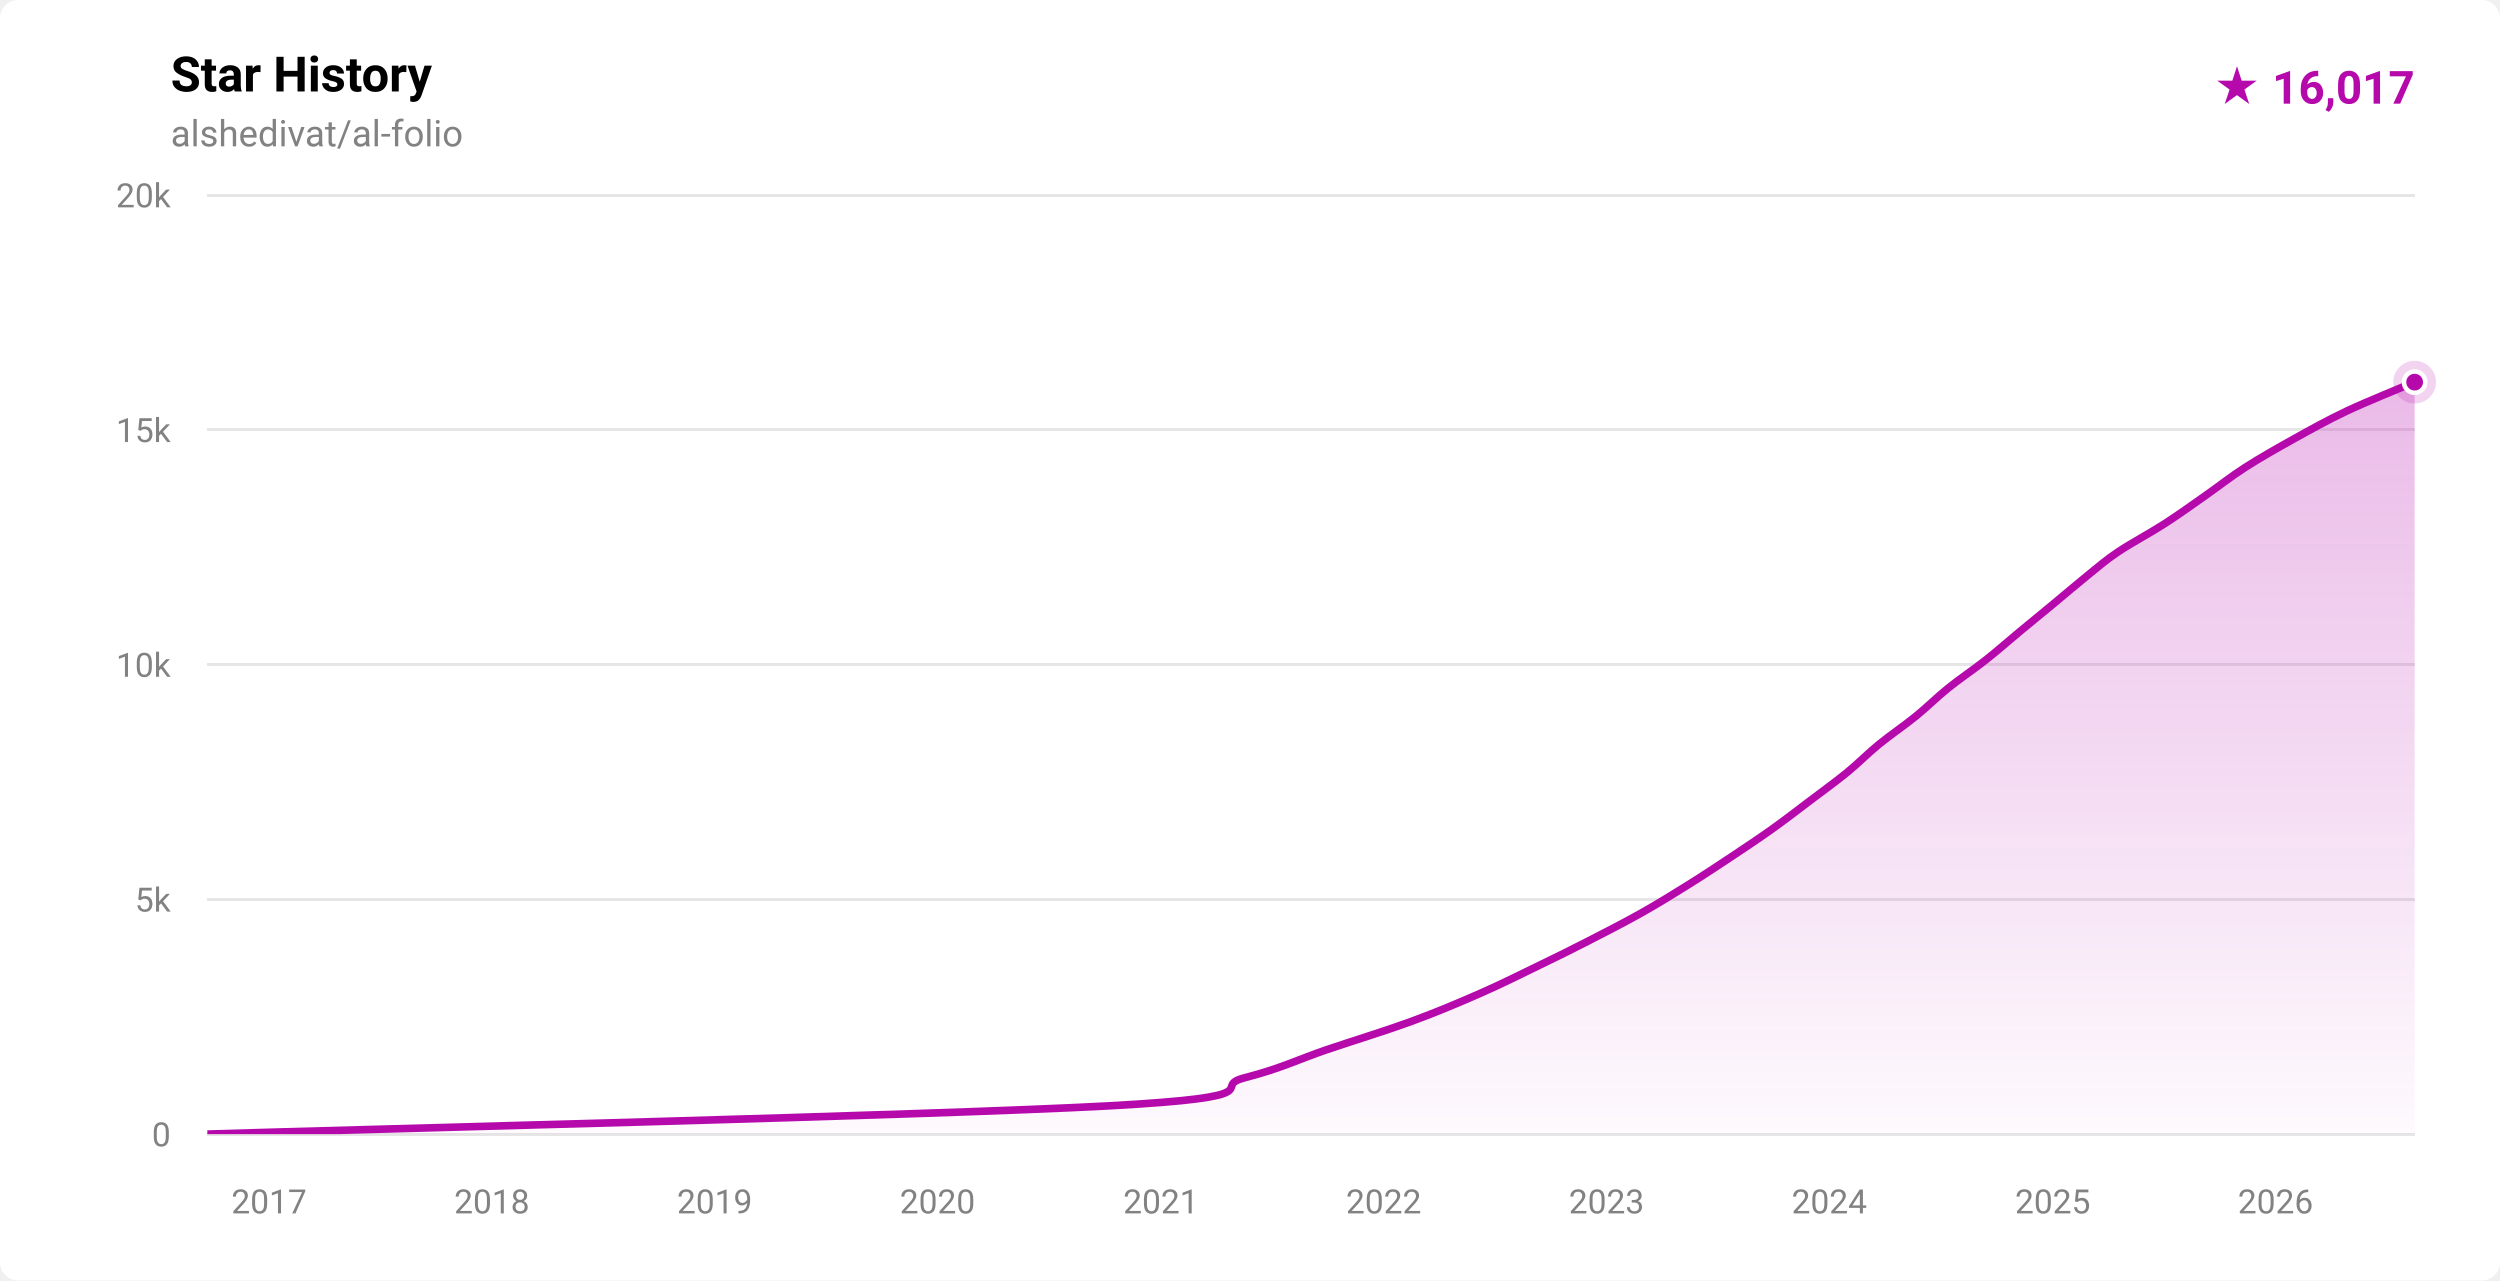
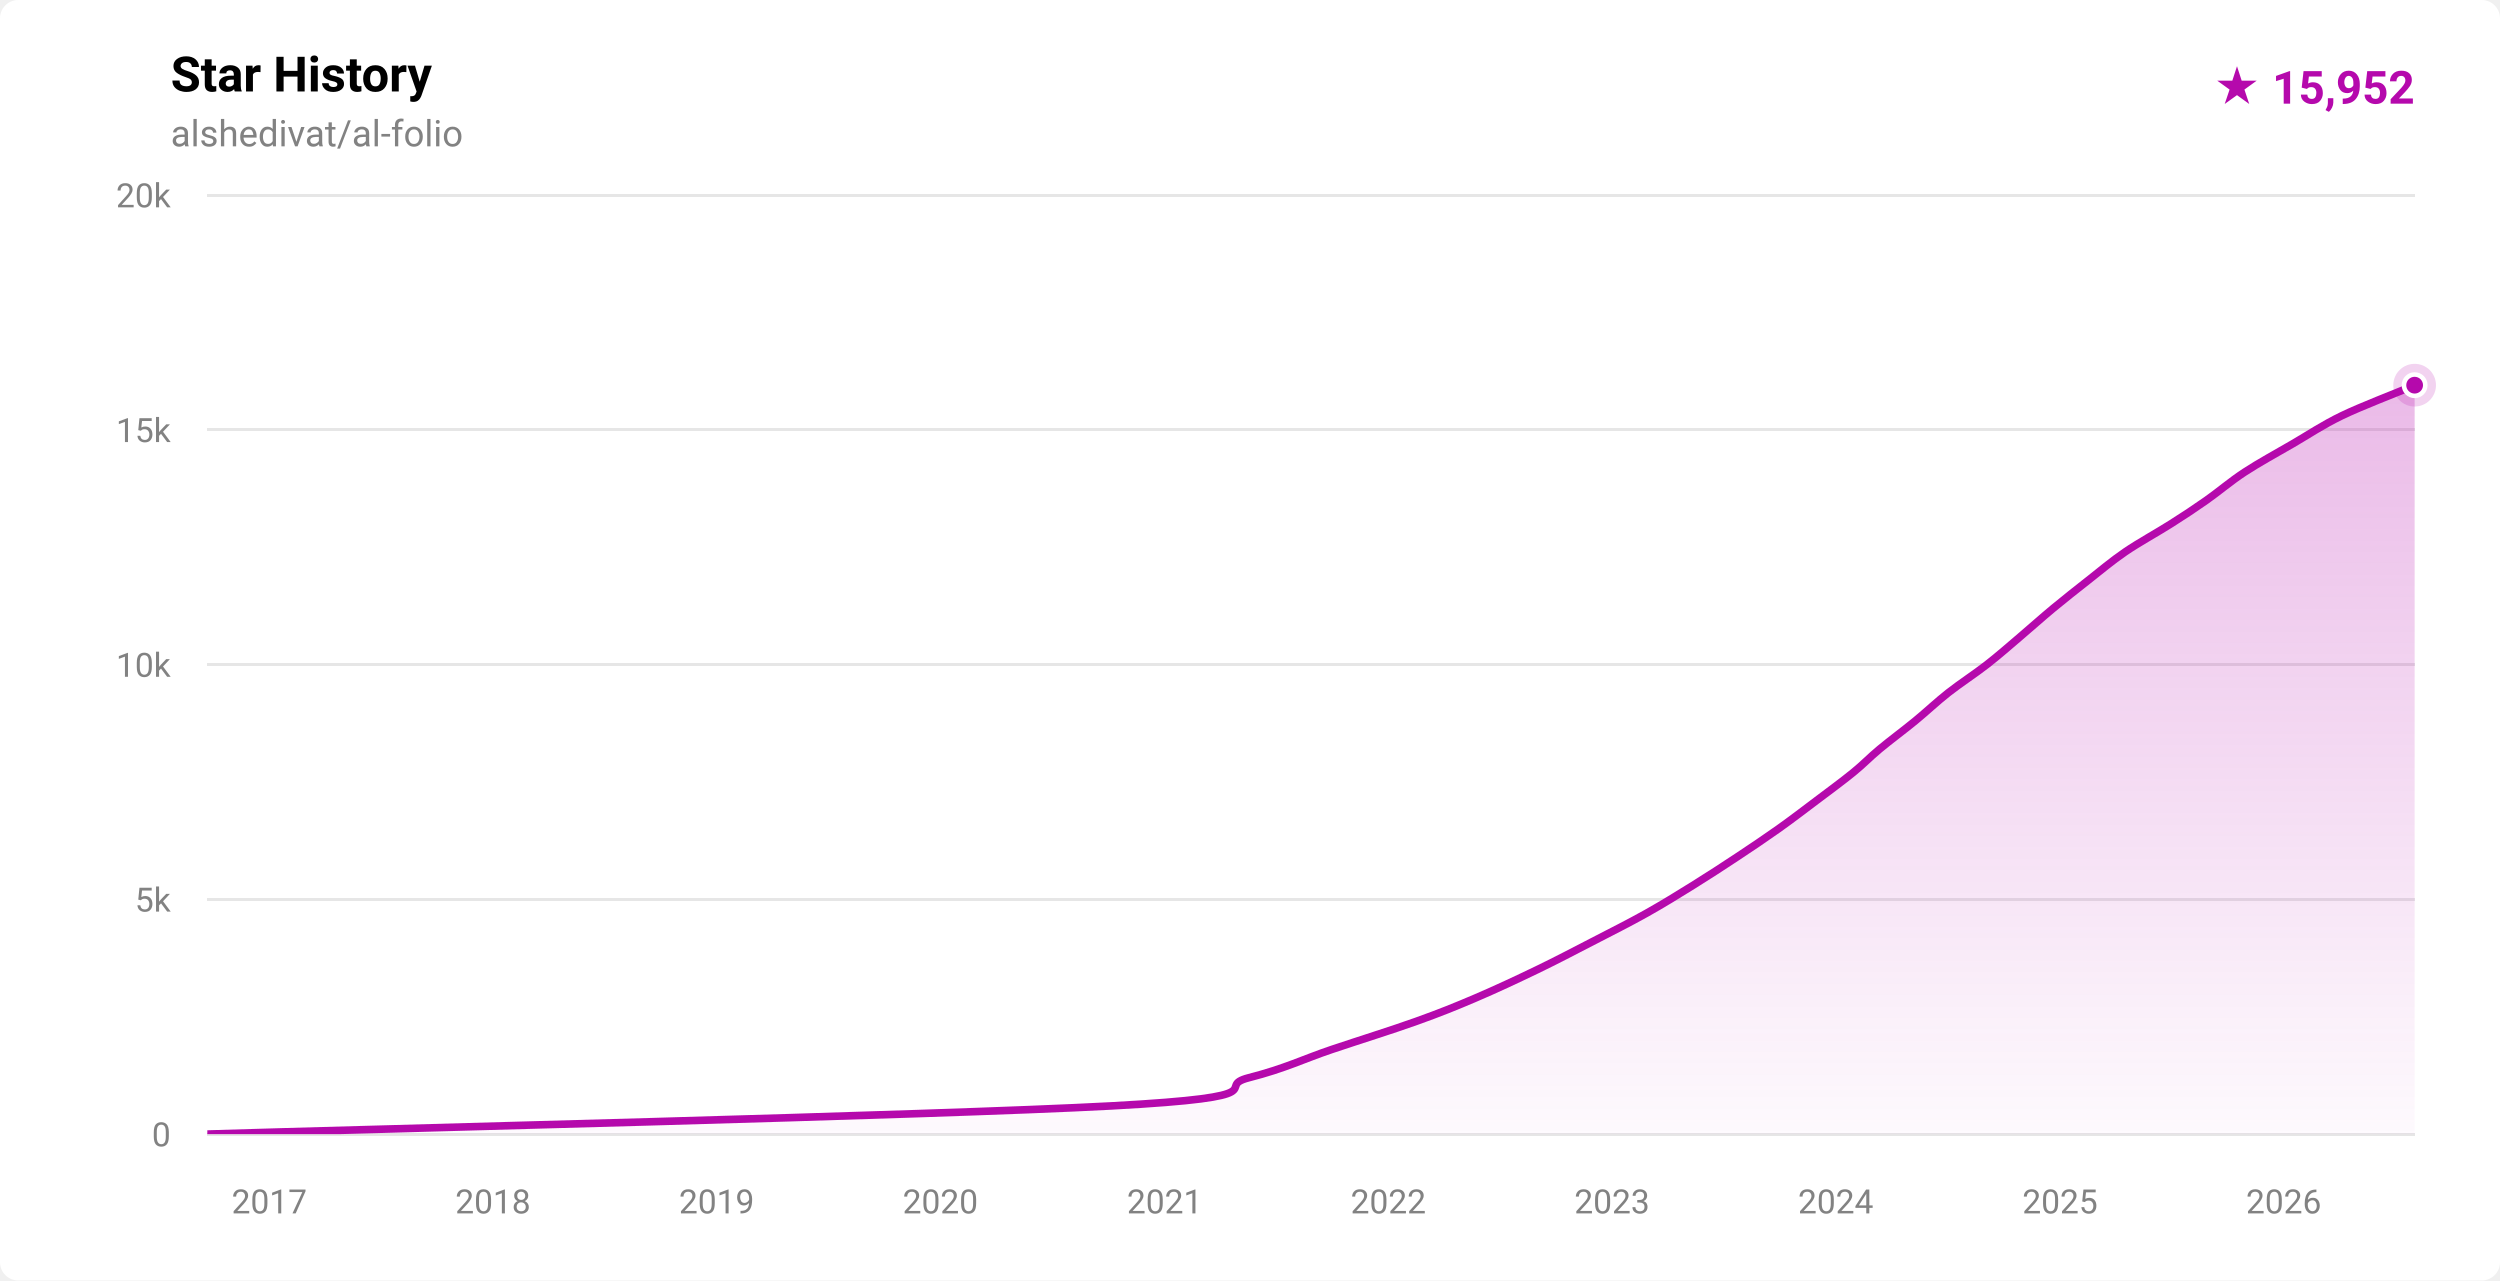
- <svg xmlns="http://www.w3.org/2000/svg" width="820" height="420" viewBox="0 0 820 420" role="img" aria-label="Star history for alshedivat/al-folio: 16017 stars">
+ <svg xmlns="http://www.w3.org/2000/svg" width="820" height="420" viewBox="0 0 820 420" role="img" aria-label="Star history for alshedivat/al-folio: 15952 stars">
  <defs>
    <linearGradient id="fill-light" x1="0" y1="0" x2="0" y2="1">
      <stop offset="0%" stop-color="rgba(181,9,172,0.28)" />
      <stop offset="100%" stop-color="rgba(181,9,172,0.02)" />
    </linearGradient>
    <clipPath id="plot-light">
      <rect x="68" y="64" width="724" height="308" />
    </clipPath>
  </defs>
  <style>
    .ttl { font: 600 16px -apple-system,BlinkMacSystemFont,'Segoe UI',Roboto,'Helvetica Neue',Arial,sans-serif; fill: #000000; }
    .sub { font: 400 12px -apple-system,BlinkMacSystemFont,'Segoe UI',Roboto,'Helvetica Neue',Arial,sans-serif; fill: #828282; }
    .ax  { font: 400 11px -apple-system,BlinkMacSystemFont,'Segoe UI',Roboto,'Helvetica Neue',Arial,sans-serif; fill: #828282; }
    .tot { font: 700 15px -apple-system,BlinkMacSystemFont,'Segoe UI',Roboto,'Helvetica Neue',Arial,sans-serif; fill: #b509ac; }
  </style>
  <rect width="820" height="420" fill="#ffffff" rx="6" />
  <text x="56" y="30" class="ttl">Star History</text>
  <text x="56" y="48" class="sub">alshedivat/al-folio</text>
-   <text x="792" y="34" text-anchor="end" class="tot">★ 16,017</text>
+   <text x="792" y="34" text-anchor="end" class="tot">★ 15,952</text>
  <g stroke="rgba(0,0,0,0.10)" stroke-width="1" shape-rendering="crispEdges">
    <line x1="68" y1="372.00" x2="792" y2="372.00" />
    <line x1="68" y1="295.00" x2="792" y2="295.00" />
    <line x1="68" y1="218.00" x2="792" y2="218.00" />
    <line x1="68" y1="141.00" x2="792" y2="141.00" />
    <line x1="68" y1="64.00" x2="792" y2="64.00" />
  </g>
  <g>
    <text x="56" y="376.00" text-anchor="end" class="ax">0</text>
    <text x="56" y="299.00" text-anchor="end" class="ax">5k</text>
    <text x="56" y="222.00" text-anchor="end" class="ax">10k</text>
    <text x="56" y="145.00" text-anchor="end" class="ax">15k</text>
    <text x="56" y="68.00" text-anchor="end" class="ax">20k</text>
  </g>
  <g>
-     <text x="88.25" y="398" text-anchor="middle" class="ax">2017</text>
-     <text x="161.33" y="398" text-anchor="middle" class="ax">2018</text>
-     <text x="234.41" y="398" text-anchor="middle" class="ax">2019</text>
-     <text x="307.49" y="398" text-anchor="middle" class="ax">2020</text>
-     <text x="380.77" y="398" text-anchor="middle" class="ax">2021</text>
-     <text x="453.85" y="398" text-anchor="middle" class="ax">2022</text>
-     <text x="526.93" y="398" text-anchor="middle" class="ax">2023</text>
-     <text x="600.01" y="398" text-anchor="middle" class="ax">2024</text>
-     <text x="673.29" y="398" text-anchor="middle" class="ax">2025</text>
-     <text x="746.37" y="398" text-anchor="middle" class="ax">2026</text>
+     <text x="88.33" y="398" text-anchor="middle" class="ax">2017</text>
+     <text x="161.69" y="398" text-anchor="middle" class="ax">2018</text>
+     <text x="235.06" y="398" text-anchor="middle" class="ax">2019</text>
+     <text x="308.43" y="398" text-anchor="middle" class="ax">2020</text>
+     <text x="382.00" y="398" text-anchor="middle" class="ax">2021</text>
+     <text x="455.37" y="398" text-anchor="middle" class="ax">2022</text>
+     <text x="528.74" y="398" text-anchor="middle" class="ax">2023</text>
+     <text x="602.11" y="398" text-anchor="middle" class="ax">2024</text>
+     <text x="675.68" y="398" text-anchor="middle" class="ax">2025</text>
+     <text x="749.05" y="398" text-anchor="middle" class="ax">2026</text>
  </g>
  <g clip-path="url(#plot-light)">
-     <path d="M 68.00,371.98 C 117.22,370.44 306.63,365.82 363.34,362.74 C 420.06,359.66 396.28,356.58 408.27,353.50 C 420.26,350.42 426.17,347.34 435.28,344.26 C 444.38,341.18 454.53,338.10 462.92,335.02 C 471.31,331.94 478.58,328.86 485.60,325.78 C 492.62,322.70 499.23,319.37 505.06,316.54 C 510.89,313.72 515.08,311.67 520.58,308.84 C 526.09,306.02 532.62,302.68 538.10,299.60 C 543.59,296.52 548.56,293.44 553.50,290.36 C 558.44,287.28 563.09,284.20 567.73,281.12 C 572.37,278.04 577.00,274.96 581.32,271.88 C 585.64,268.80 589.59,265.72 593.67,262.64 C 597.74,259.56 602.02,256.48 605.79,253.40 C 609.56,250.32 612.51,247.24 616.27,244.16 C 620.04,241.08 624.61,238.00 628.40,234.92 C 632.19,231.84 635.20,228.76 639.03,225.68 C 642.85,222.60 647.46,219.52 651.36,216.44 C 655.26,213.36 658.72,210.28 662.43,207.20 C 666.15,204.12 669.93,201.04 673.65,197.96 C 677.37,194.88 681.24,191.55 684.75,188.72 C 688.26,185.90 690.51,183.85 694.72,181.02 C 698.93,178.20 705.21,174.86 709.99,171.78 C 714.77,168.70 719.00,165.62 723.40,162.54 C 727.81,159.46 731.64,156.38 736.44,153.30 C 741.24,150.22 746.66,147.14 752.20,144.06 C 757.75,140.98 763.21,137.90 769.73,134.82 C 776.25,131.74 787.62,127.17 791.34,125.58 C 795.05,124.00 791.89,125.38 792.00,125.34 L 792.00,372.00 L 68.00,372.00 Z" fill="url(#fill-light)" />
-     <path d="M 68.00,371.98 C 117.22,370.44 306.63,365.82 363.34,362.74 C 420.06,359.66 396.28,356.58 408.27,353.50 C 420.26,350.42 426.17,347.34 435.28,344.26 C 444.38,341.18 454.53,338.10 462.92,335.02 C 471.31,331.94 478.58,328.86 485.60,325.78 C 492.62,322.70 499.23,319.37 505.06,316.54 C 510.89,313.72 515.08,311.67 520.58,308.84 C 526.09,306.02 532.62,302.68 538.10,299.60 C 543.59,296.52 548.56,293.44 553.50,290.36 C 558.44,287.28 563.09,284.20 567.73,281.12 C 572.37,278.04 577.00,274.96 581.32,271.88 C 585.64,268.80 589.59,265.72 593.67,262.64 C 597.74,259.56 602.02,256.48 605.79,253.40 C 609.56,250.32 612.51,247.24 616.27,244.16 C 620.04,241.08 624.61,238.00 628.40,234.92 C 632.19,231.84 635.20,228.76 639.03,225.68 C 642.85,222.60 647.46,219.52 651.36,216.44 C 655.26,213.36 658.72,210.28 662.43,207.20 C 666.15,204.12 669.93,201.04 673.65,197.96 C 677.37,194.88 681.24,191.55 684.75,188.72 C 688.26,185.90 690.51,183.85 694.72,181.02 C 698.93,178.20 705.21,174.86 709.99,171.78 C 714.77,168.70 719.00,165.62 723.40,162.54 C 727.81,159.46 731.64,156.38 736.44,153.30 C 741.24,150.22 746.66,147.14 752.20,144.06 C 757.75,140.98 763.21,137.90 769.73,134.82 C 776.25,131.74 787.62,127.17 791.34,125.58 C 795.05,124.00 791.89,125.38 792.00,125.34" fill="none" stroke="#b509ac" stroke-width="2.5" stroke-linecap="round" stroke-linejoin="round" />
+     <path d="M 68.00,371.98 C 117.42,370.44 307.57,365.82 364.51,362.74 C 421.44,359.66 397.57,356.58 409.61,353.50 C 421.65,350.42 427.58,347.34 436.72,344.26 C 445.87,341.18 456.59,337.85 464.48,335.02 C 472.36,332.20 477.43,330.15 484.04,327.32 C 490.65,324.50 497.76,321.16 504.15,318.08 C 510.53,315.00 516.38,311.92 522.35,308.84 C 528.31,305.76 534.44,302.68 539.94,299.60 C 545.44,296.52 550.40,293.44 555.36,290.36 C 560.32,287.28 565.04,284.20 569.70,281.12 C 574.35,278.04 578.95,274.96 583.29,271.88 C 587.63,268.80 591.64,265.72 595.73,262.64 C 599.81,259.56 604.36,256.23 607.82,253.40 C 611.29,250.58 613.12,248.53 616.52,245.70 C 619.91,242.88 624.43,239.54 628.18,236.46 C 631.94,233.38 635.12,230.30 639.04,227.22 C 642.96,224.14 647.74,221.06 651.69,217.98 C 655.64,214.90 659.11,211.82 662.74,208.74 C 666.37,205.66 669.77,202.58 673.49,199.50 C 677.21,196.42 681.12,193.34 685.04,190.26 C 688.97,187.18 692.55,184.10 697.06,181.02 C 701.57,177.94 707.68,174.61 712.12,171.78 C 716.56,168.96 719.68,166.91 723.71,164.08 C 727.73,161.26 731.56,157.92 736.26,154.84 C 740.97,151.76 746.64,148.68 751.95,145.60 C 757.26,142.52 761.74,139.44 768.11,136.36 C 774.48,133.28 786.19,128.80 790.17,127.12 C 794.15,125.45 791.70,126.47 792.00,126.34 L 792.00,372.00 L 68.00,372.00 Z" fill="url(#fill-light)" />
+     <path d="M 68.00,371.98 C 117.42,370.44 307.57,365.82 364.51,362.74 C 421.44,359.66 397.57,356.58 409.61,353.50 C 421.65,350.42 427.58,347.34 436.72,344.26 C 445.87,341.18 456.59,337.85 464.48,335.02 C 472.36,332.20 477.43,330.15 484.04,327.32 C 490.65,324.50 497.76,321.16 504.15,318.08 C 510.53,315.00 516.38,311.92 522.35,308.84 C 528.31,305.76 534.44,302.68 539.94,299.60 C 545.44,296.52 550.40,293.44 555.36,290.36 C 560.32,287.28 565.04,284.20 569.70,281.12 C 574.35,278.04 578.95,274.96 583.29,271.88 C 587.63,268.80 591.64,265.72 595.73,262.64 C 599.81,259.56 604.36,256.23 607.82,253.40 C 611.29,250.58 613.12,248.53 616.52,245.70 C 619.91,242.88 624.43,239.54 628.18,236.46 C 631.94,233.38 635.12,230.30 639.04,227.22 C 642.96,224.14 647.74,221.06 651.69,217.98 C 655.64,214.90 659.11,211.82 662.74,208.74 C 666.37,205.66 669.77,202.58 673.49,199.50 C 677.21,196.42 681.12,193.34 685.04,190.26 C 688.97,187.18 692.55,184.10 697.06,181.02 C 701.57,177.94 707.68,174.61 712.12,171.78 C 716.56,168.96 719.68,166.91 723.71,164.08 C 727.73,161.26 731.56,157.92 736.26,154.84 C 740.97,151.76 746.64,148.68 751.95,145.60 C 757.26,142.52 761.74,139.44 768.11,136.36 C 774.48,133.28 786.19,128.80 790.17,127.12 C 794.15,125.45 791.70,126.47 792.00,126.34" fill="none" stroke="#b509ac" stroke-width="2.5" stroke-linecap="round" stroke-linejoin="round" />
  </g>
-   <circle cx="792.00" cy="125.34" r="7" fill="#b509ac" opacity="0.18" />
-   <circle cx="792.00" cy="125.34" r="3.5" fill="#b509ac" stroke="#ffffff" stroke-width="1.5" />
+   <circle cx="792.00" cy="126.34" r="7" fill="#b509ac" opacity="0.18" />
+   <circle cx="792.00" cy="126.34" r="3.5" fill="#b509ac" stroke="#ffffff" stroke-width="1.5" />
</svg>
